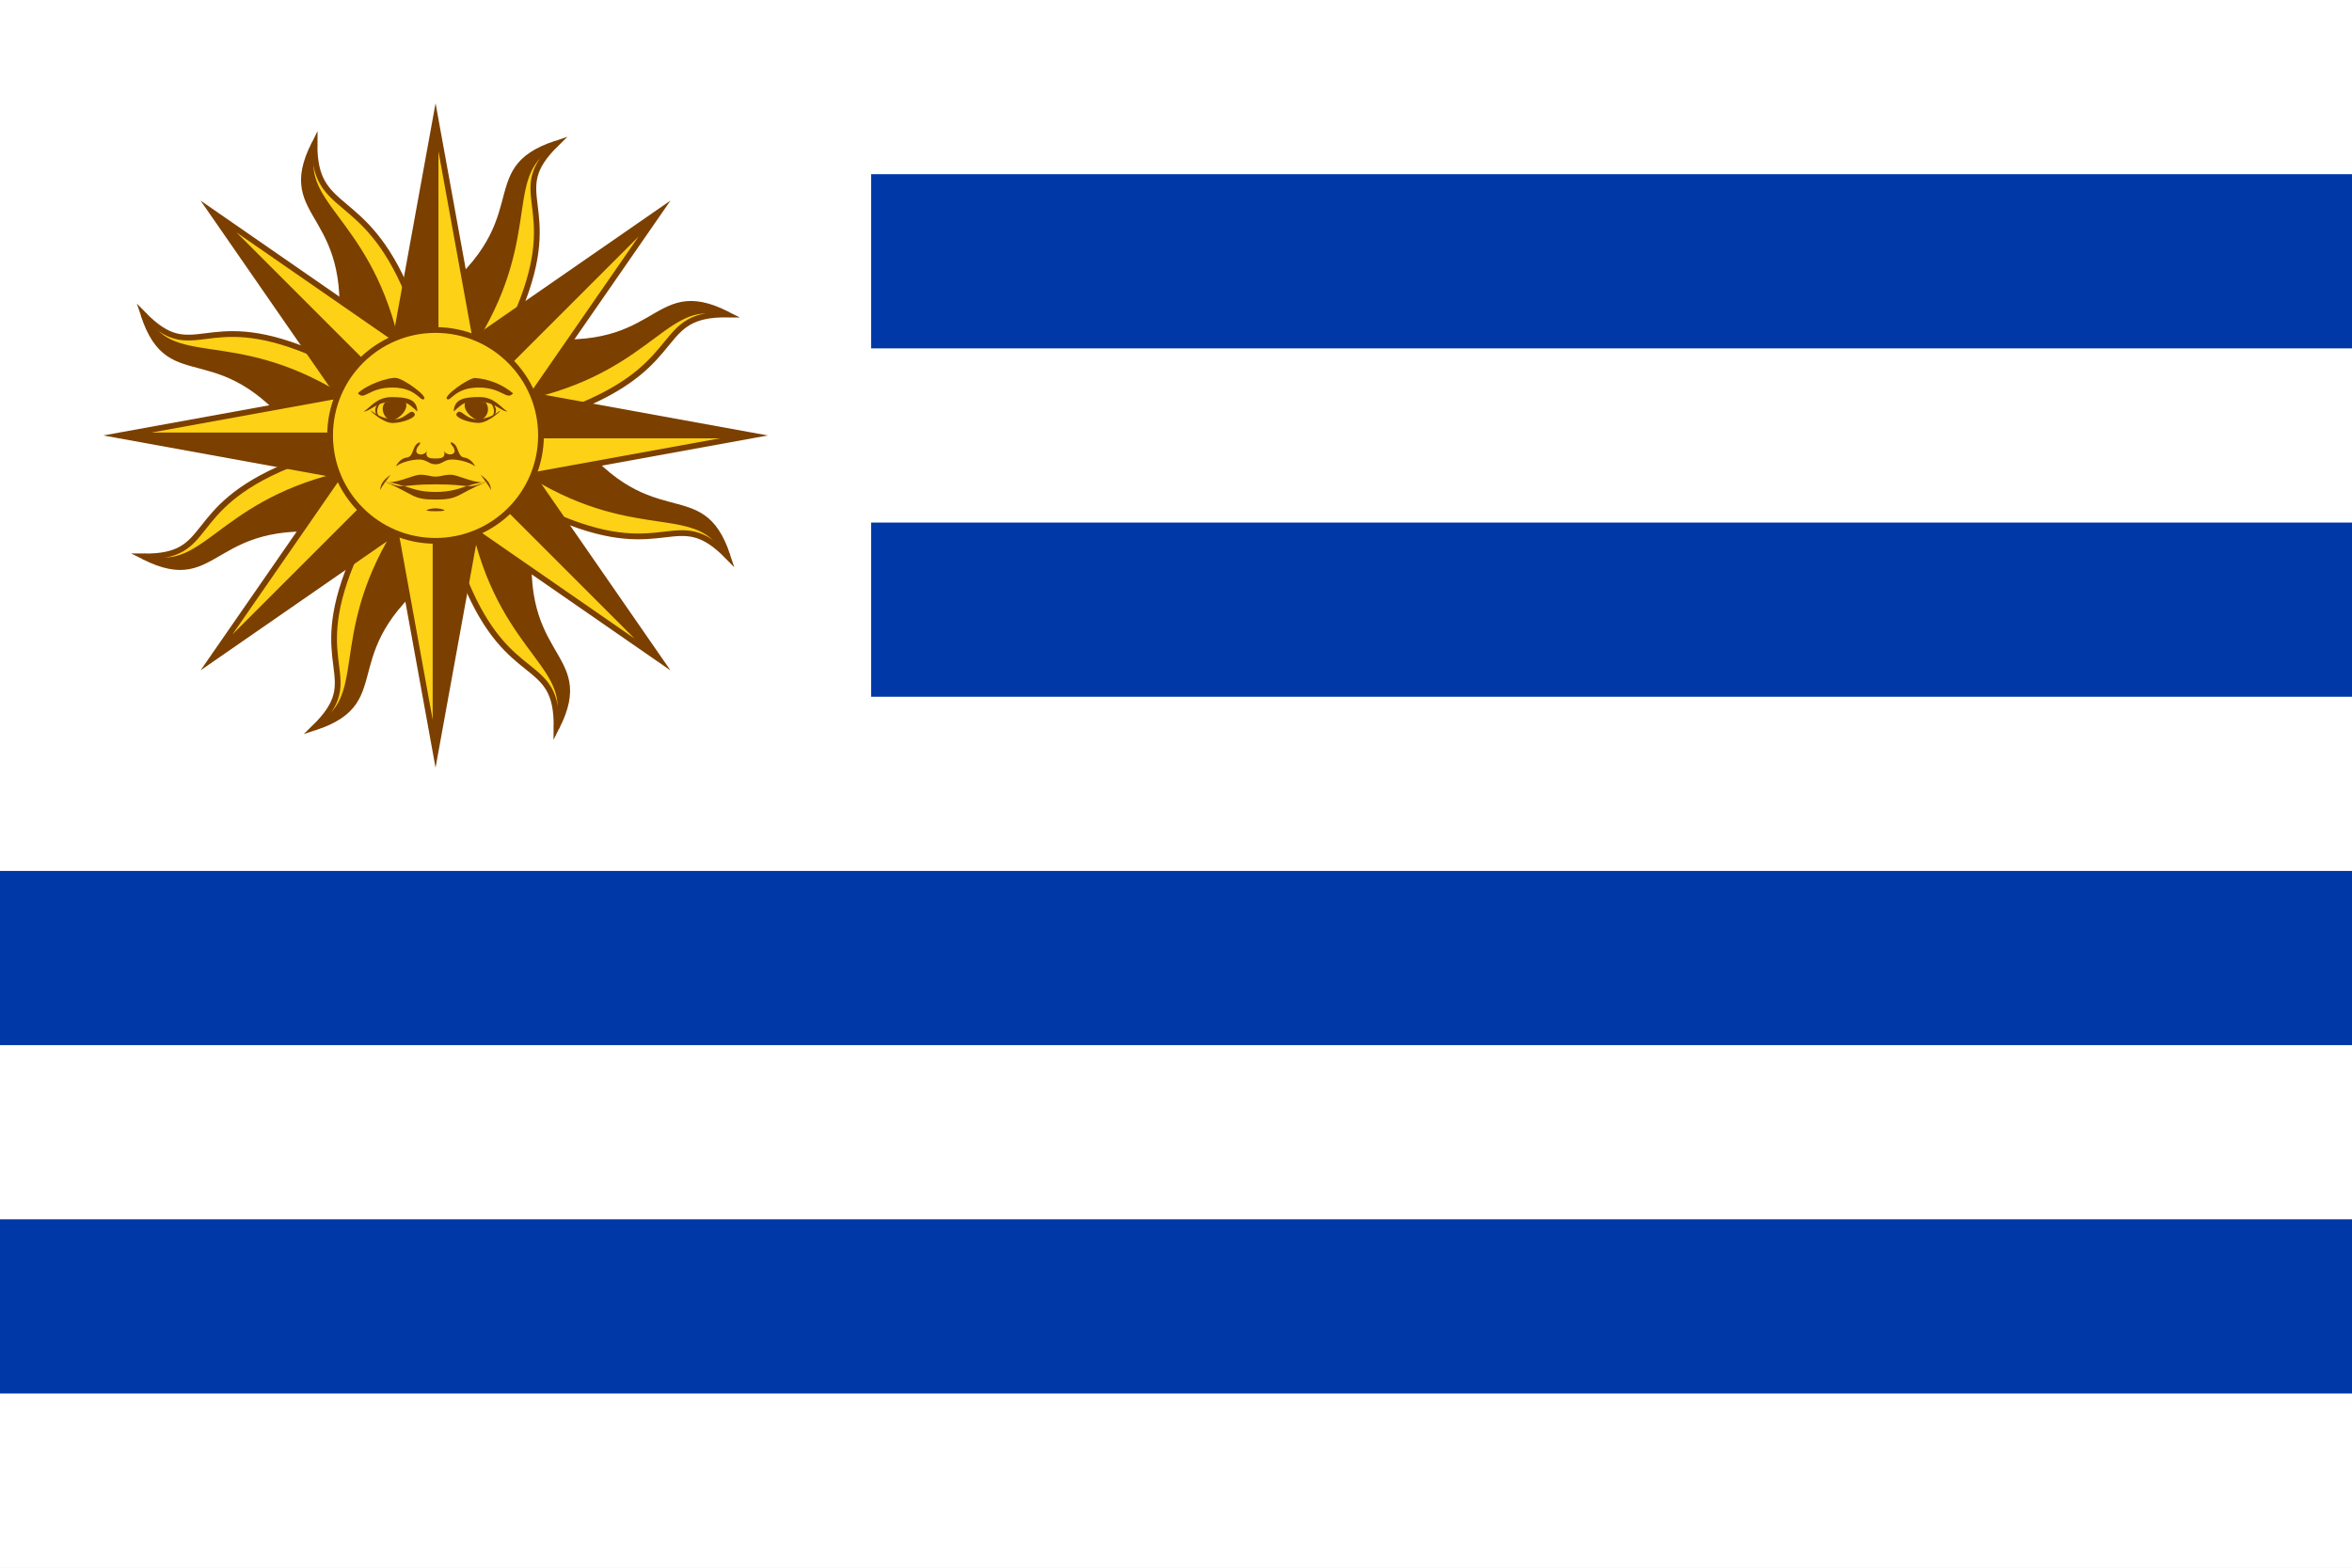
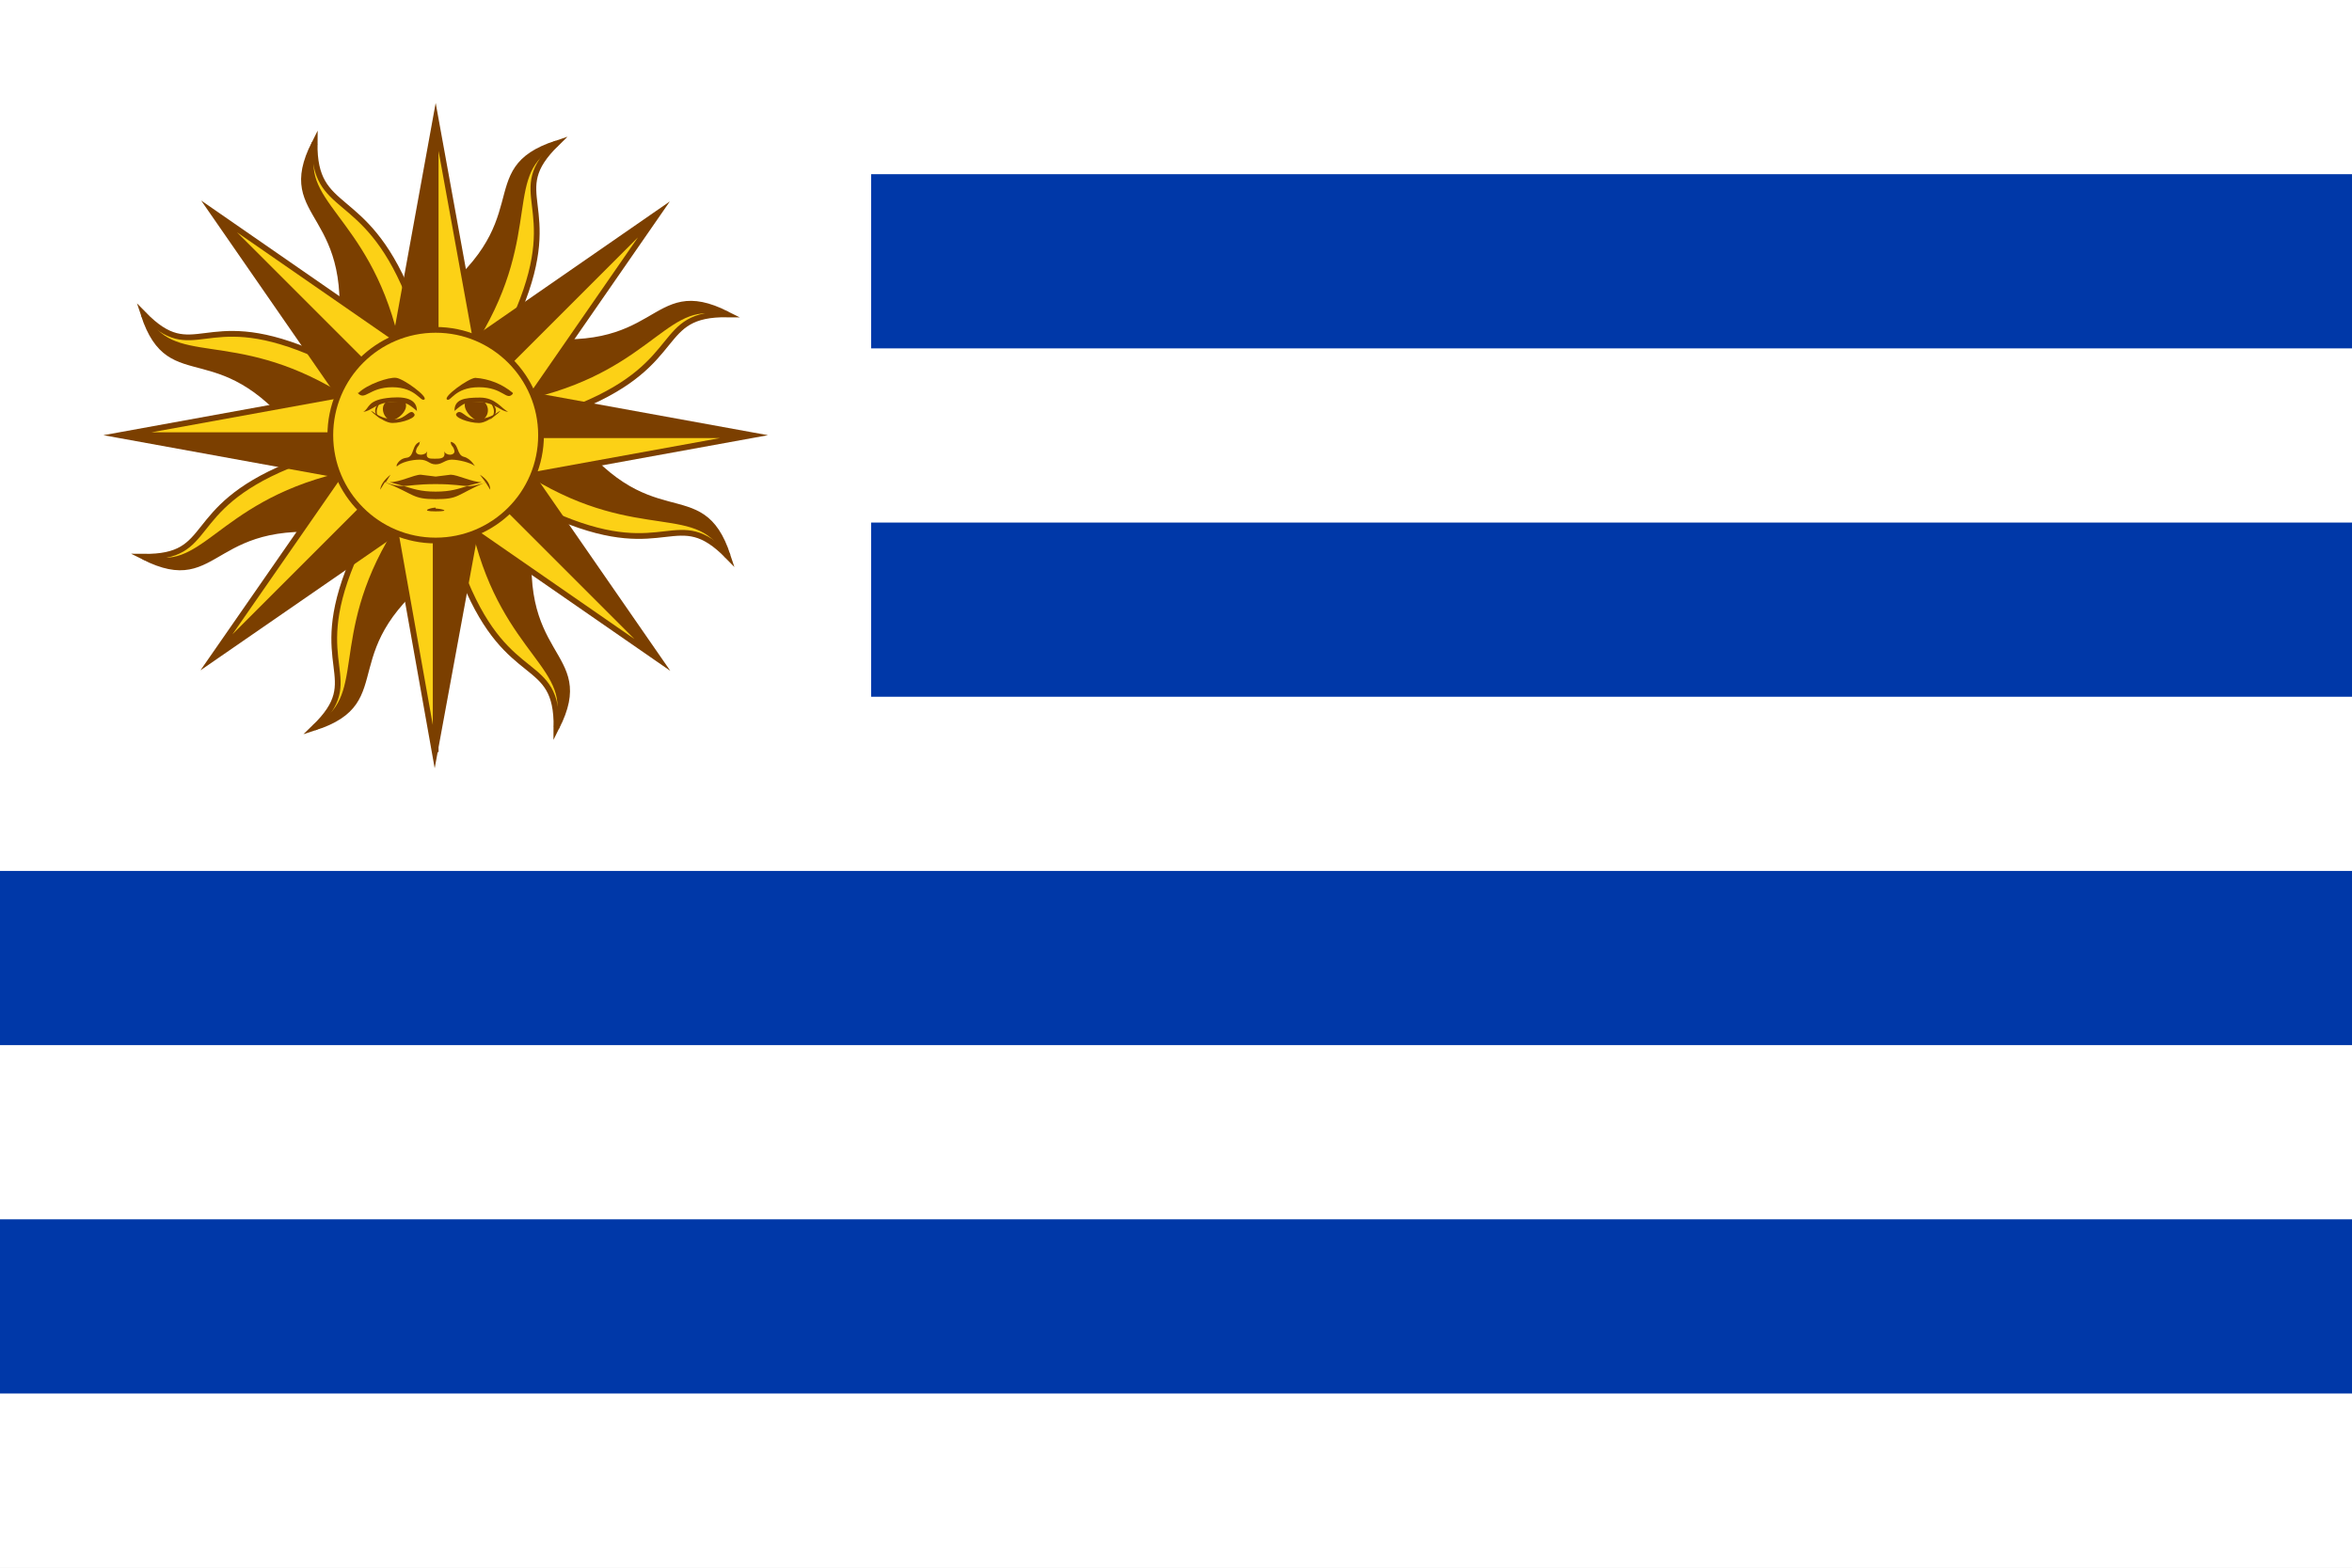
<svg xmlns="http://www.w3.org/2000/svg" xmlns:xlink="http://www.w3.org/1999/xlink" viewBox="-5 -5 945 630">
  <style>.C{stroke-width:.6}.D{stroke-linecap:square}.E{stroke-width:.27}.F{fill:#7b3f00}.G{stroke-width:.61}.H{fill:#fcd116}</style>
  <defs>
-     <path id="A" d="M1.5 9 .2 11.03l.1.02c-.99 6.45.12 10.63.93 13.88.41 1.63.75 3.03.69 4.37a5.66 5.66 0 0 1-.71 2.54C5.86 26.68-1.46 24.12 6 12z" class="D E F" />
+     <path id="A" d="M1.5 9 .2 11h.1c-1 6.5.1 10.7 1 14q.6 2.4.6 4.3a6 6 0 0 1-.7 2.5C6 26.7-1.5 24.1 6 12z" class="D E F" />
    <path id="B" fill="none" d="M0 11c-2 13 4.5 17 0 22" />
    <path id="C" d="M0 0h-6l6 33L6 0zv33" />
    <path id="D" stroke="none" d="M0 0h6zv33L6 0" class="F" />
  </defs>
  <path fill="#fff" d="M-5-5h945v630H-5z" />
  <path fill="#0038a8" d="M345 65h595v70H345zm0 140h595v70H345zM-5 345h945v70H-5zm0 140h945v70H-5z" />
-   <g transform="translate(234.285 -392.52)scale(3.7795)">
+   <g transform="translate(234.3 -392.5)scale(3.7795)">
    <g stroke="#7b3f00" stroke-miterlimit="20">
      <g class="H">
-         <path d="m-19.11 157.89 3.07 4.58c-12.6 9.12-4.91 14.51-13.83 17.42 5.55-5.42-.73-6.25 3.94-17.55" class="D G" />
-         <g transform="matrix(.3898 .9411 -.9411 .3898 -17.009 148.833)">
+         <path d="m-19.1 157.9 3 4.6c-12.5 9-4.8 14.5-13.8 17.4 5.6-5.4-.7-6.3 4-17.6" class="D G" />
+         <g transform="rotate(67.5 -119.9 61.7)scale(1.0186)">
          <g class="D">
-             <path d="M1.5 9 6 12c-8 13 1 15-6 21 3-7-3.01-5.58-3.01-17.58" class="C" />
+             <path d="M1.5 9 6 12c-8 13 1 15-6 21 3-7-3-5.6-3-17.6" class="C" />
            <use xlink:href="#A" class="E" />
          </g>
          <use xlink:href="#B" class="C" />
        </g>
-         <path d="m-17.01 148.83-4.32-4.32-19.45 28.09 28.09-19.45-4.32-4.32-23.77 23.77" class="G" />
-         <g transform="matrix(-.3898 .9412 -.941 -.3898 -17.009 148.833)">
+         <path d="m-17 148.8-4.3-4.3-19.5 28.1 28.1-19.4-4.3-4.4-23.8 23.8" class="G" />
+         <g transform="matrix(-.3898 .9412 -.941 -.3898 -17 148.8)">
          <g class="D">
-             <path d="M1.5 9 6 12c-8 13 1 15-6 21 3-7-3.03-5.45-3.03-17.45" class="C" />
+             <path d="M1.5 9 6 12c-8 13 1 15-6 21 3-7-3-5.4-3-17.4" class="C" />
            <use xlink:href="#A" class="E" />
          </g>
          <use xlink:href="#B" class="C" />
        </g>
-         <g class="C" transform="matrix(0 1.0187 -1.0186 0 -17.009 148.833)">
+         <g class="C" transform="matrix(0 1.0187 -1.0186 0 -17 148.8)">
          <use xlink:href="#C" />
          <use xlink:href="#D" />
        </g>
-         <g transform="matrix(-.9411 .3898 -.3898 -.9411 -17.009 148.833)">
+         <g transform="rotate(157.5 -23.3 72.7)scale(1.0186)">
          <g class="D">
-             <path d="M1.5 9 6 12c-8 13 1 15-6 21 3-7-3.02-6.24-3.02-18.24" class="C" />
+             <path d="M1.5 9 6 12c-8 13 1 15-6 21 3-7-3-6.2-3-18.2" class="C" />
            <use xlink:href="#A" class="E" />
          </g>
          <use xlink:href="#B" class="C" />
        </g>
-         <g class="C" transform="scale(-1.0187)rotate(-45 -168.018 -93.21)">
+         <g class="C" transform="rotate(135 -39.3 70.9)scale(1.0187)">
          <use xlink:href="#C" />
          <use xlink:href="#D" />
        </g>
-         <g transform="rotate(-157.5 6.298 76.108)scale(1.0186)">
+         <g transform="rotate(202.5 6.3 76.1)scale(1.0186)">
          <g class="D">
-             <path d="M1.5 9 6 12c-8 13 1 15-6 21 3-7-3.01-5.46-3.01-17.46" class="C" />
+             <path d="M1.5 9 6 12c-8 13 1 15-6 21 3-7-3-5.5-3-17.5" class="C" />
            <use xlink:href="#A" class="E" />
          </g>
          <use xlink:href="#B" class="C" />
        </g>
-         <g class="C" transform="rotate(180 -8.504 74.417)scale(1.0186)">
+         <g class="C" transform="translate(-17 148.8)scale(-1.0186)">
          <use xlink:href="#C" />
          <use xlink:href="#D" />
        </g>
-         <g transform="rotate(-112.5 41.22 80.1)scale(1.0186)">
+         <g transform="rotate(247.5 41.2 80.1)scale(1.0186)">
          <g class="D">
-             <path d="M1.5 9 6 12c-8 13 1 15-6 21 3-7-2.95-5.79-2.95-17.79" class="C" />
+             <path d="M1.5 9 6 12c-8 13 1 15-6 21 3-7-3-5.8-3-17.8" class="C" />
            <use xlink:href="#A" class="E" />
          </g>
          <use xlink:href="#B" class="C" />
        </g>
-         <g class="C" transform="rotate(-135 22.32 77.94)scale(1.0186)">
+         <g class="C" transform="rotate(225 22.3 78)scale(1.0186)">
          <use xlink:href="#C" />
          <use xlink:href="#D" />
        </g>
-         <g transform="matrix(.3898 -.941 .9412 .3898 -17.009 148.833)">
+         <g transform="matrix(.3898 -.941 .9412 .3898 -17 148.8)">
          <g class="D">
-             <path d="M1.5 9 6 12c-8 13 1 15-6 21 3-7-3.02-5.59-3.02-17.59" class="C" />
+             <path d="M1.5 9 6 12c-8 13 1 15-6 21 3-7-3-5.6-3-17.6" class="C" />
            <use xlink:href="#A" class="E" />
          </g>
          <use xlink:href="#B" class="C" />
        </g>
-         <g class="C" transform="matrix(0 -1.0186 1.0187 0 -17.009 148.833)">
+         <g class="C" transform="matrix(0 -1.0186 1.0187 0 -17 148.8)">
          <use xlink:href="#C" />
          <use xlink:href="#D" />
        </g>
-         <g transform="matrix(.9411 -.3898 .3898 .9411 -17.009 148.833)">
+         <g transform="rotate(-22.5 365.6 117.2)scale(1.0186)">
          <g class="D">
-             <path d="M1.5 9 6 12c-8 13 1 15-6 21 3-7-2.98-5.66-2.98-17.66" class="C" />
+             <path d="M1.5 9 6 12c-8 13 1 15-6 21 3-7-3-5.7-3-17.7" class="C" />
            <use xlink:href="#A" class="E" />
          </g>
          <use xlink:href="#B" class="C" />
        </g>
-         <g class="C" transform="scale(1.0187)rotate(-45 168.018 93.21)">
+         <g class="C" transform="rotate(-45 171.2 95)scale(1.0187)">
          <use xlink:href="#C" />
          <use xlink:href="#D" />
        </g>
      </g>
-       <path stroke-width=".28" d="m-19.1 157.89-2.02 1.4.09.05c-3.44 5.68-4.03 10.05-4.53 13.43-.25 1.69-.48 3.14-1.06 4.38a5.76 5.76 0 0 1-1.66 2.11c6.38-3.04.5-8.3 12.24-16.8z" class="F" />
+       <path stroke-width=".3" d="m-19.1 157.9-2 1.4c-3.4 5.7-4 10-4.5 13.5q-.2 2.5-1 4.3a6 6 0 0 1-1.7 2.2c6.4-3 .5-8.3 12.3-16.8z" class="F" />
      <g class="G">
-         <path fill="none" d="M-21.3 159.19c-6.95 11.45-2.39 17.75-8.58 20.7" />
-         <path d="M-17.01 148.83h-6.11l6.11 33.62 6.11-33.62h-6.11v33.62" class="H" />
+         <path fill="none" d="M-21.3 159.2c-7 11.4-2.4 17.7-8.6 20.7" />
+         <path d="M-17 148.8h-6.1l6 33.7 6.2-33.7H-17v33.7" class="H" />
      </g>
    </g>
    <g class="F">
-       <path d="M-17.01 148.83h6.11zv33.62l6.11-33.62" />
-       <path d="m-17.01 148.83 4.32 4.32zl-23.77 23.77 28.09-19.45" />
+       <path d="M-17 148.8h6.1zv33.7l6.1-33.7" />
+       <path d="m-17 148.8 4.3 4.4zl-23.8 23.8 28.1-19.4" />
    </g>
-     <circle cx="-17.01" cy="148.83" r="11.21" stroke="#7b3f00" class="G H" />
+     <circle cx="-17" cy="148.8" r="11.2" stroke="#7b3f00" class="G H" />
    <g class="F">
-       <path d="M-8.76 144.35c-.71.81-1.12-.61-3.67-.61s-2.95 1.53-3.36 1.22 2.14-2.14 2.95-2.24a7.2 7.2 0 0 1 4.07 1.63m-2.95.92a1.2 1.2 0 0 1-.61 1.94c-.71 0-2.04-1.22-1.43-2.04" />
-       <path d="M-15.07 146.18c.1-1.22 1.12-1.43 2.75-1.43s2.34 1.22 2.95 1.53c-.71 0-1.32-1.02-2.95-1.02s-1.63 0-2.75 1.02m.31.2c.41-.61.92.61 2.04.61a3.7 3.7 0 0 0 2.44-.81c.71-.51-1.02 1.22-2.14 1.22s-2.65-.61-2.34-1.02m-7.95-1.32c-.51.2-1.32 1.22 0 1.94-1.02-.71-.2-1.73 0-1.94" />
-       <path d="M-11.3 145.17c.2.2 1.02 1.22 0 1.94 1.32-.71.51-1.73 0-1.94m-7.33 4.38c-.92.2-.61 1.53-1.43 1.63s-1.22 1.02-1.12.92c.51-.41 1.63-.71 2.44-.71s1.02.51 1.73.51.92-.51 1.73-.51 1.94.31 2.44.71c.1.1-.31-.81-1.12-.92s-.51-1.43-1.43-1.63c0 .41.31.31.41.92 0 .51-.92.51-1.12 0 .2.81-.41.81-.92.81s-1.12 0-.92-.81c-.2.51-1.12.51-1.12 0 .1-.61.41-.51.41-.92zm-3.16 3.46c-.81.61-1.02.92-1.12 1.63a7 7 0 0 1 .55-.85l-.14-.06.17.02z" />
-       <path d="m-22.34 153.75-.01.02c.13.03.26.04.4.04zm.39.06a11.4 11.4 0 0 1 1.59.41c.57-.04 1.36-.19 3.35-.19s2.78.14 3.35.19a11.4 11.4 0 0 1 1.59-.41c-1.12 0-2.62-.8-3.31-.8-.81 0-1.02.2-1.63.2s-.81-.2-1.63-.2c-.69 0-2.19.8-3.31.8m9.88 0c.14 0 .28-.01.4-.04l-.01-.02z" />
-       <path d="m-11.68 153.75.17-.02-.14.06a7 7 0 0 1 .55.85c-.1-.71-.31-1.02-1.12-1.63z" />
-       <path d="M-11.65 153.78c-1.07.4-1.44.47-2.01.43-.97.31-1.76.63-3.35.63s-2.38-.32-3.35-.63c-.57.04-.94-.03-2-.44 3.19 1.38 2.85 1.88 5.35 1.88s2.16-.5 5.36-1.87m-10.71-.01c-.04-.03-.1-.04-.15-.05zm10.71 0 .15-.05a.8.8 0 0 1-.16.04zM-25.263 144.35c.714.815 1.121-.612 3.669-.612s2.955 1.529 3.362 1.223-2.14-2.14-2.955-2.242-3.159.714-4.076 1.63m2.955.918c-.713.611-.102 1.936.612 1.936s2.038-1.223 1.426-2.038" />
-       <path d="M-18.945 146.184c-.102-1.223-1.12-1.427-2.751-1.427s-2.344 1.223-2.955 1.529c.713 0 1.324-1.02 2.955-1.02s1.63 0 2.751 1.02m-.306.204c-.407-.612-.917.611-2.038.611s-1.732-.306-2.445-.815 1.019 1.223 2.14 1.223 2.649-.612 2.343-1.02M-17.01 156.58c-.51 0-1.83.31 0 .31s.51-.31 0-.31" />
+       <path d="M-8.8 144.4c-.7.8-1-.7-3.6-.7s-3 1.6-3.4 1.3 2.2-2.2 3-2.3a7 7 0 0 1 4 1.6m-3 1a1.2 1.2 0 0 1-.5 2c-.7 0-2-1.3-1.5-2.1" />
+       <path d="M-15 146.2c0-1.2 1-1.4 2.7-1.4s2.3 1.2 3 1.5c-.8 0-1.4-1-3-1s-1.6 0-2.8 1m.3.2c.5-.6 1 .6 2 .6a4 4 0 0 0 2.5-.8c.7-.5-1 1.2-2.1 1.2s-2.7-.6-2.4-1m-8-1.3c-.4.2-1.2 1.2 0 1.9-1-.7-.1-1.7 0-2" />
+       <path d="M-11.3 145.2c.2.2 1 1.2 0 2 1.3-.8.5-1.8 0-2m-7.3 4.3c-1 .2-.6 1.6-1.5 1.7s-1.2 1-1 .9c.4-.4 1.5-.7 2.4-.7s1 .5 1.7.5 1-.5 1.7-.5 2 .3 2.5.7c0 .1-.4-.8-1.2-1s-.5-1.4-1.4-1.6c0 .5.3.4.4 1 0 .5-.9.5-1.1 0 .2.8-.4.8-1 .8s-1 0-.8-.8c-.2.5-1.2.5-1.2 0 .1-.6.4-.5.4-1zm-3.2 3.5q-1 .8-1.1 1.6l.5-.8h-.1.2zm-.5.8h.3zm.4 0 1.5.4c.6 0 1.4-.2 3.4-.2s2.8.2 3.3.2l1.6-.4c-1 0-2.6-.8-3.3-.8l-1.6.2-1.6-.2c-.7 0-2.2.8-3.3.8m9.8 0h.4zm.4 0h.2zl.5.8q0-.9-1.1-1.6z" />
+       <path d="M-11.6 153.8q-1.5.5-2 .4c-1 .3-1.8.6-3.4.6s-2.4-.3-3.4-.6c-.5 0-.9 0-2-.4 3.2 1.3 2.9 1.8 5.4 1.8s2.1-.4 5.3-1.8m-10.7 0h-.1zm10.7 0h.2zm-13.6-9.5c.8.9 1.2-.6 3.7-.6s3 1.6 3.4 1.3-2.2-2.2-3-2.3-3.1.7-4 1.6m2.9 1c-.7.6-.1 1.9.6 1.9s2-1.2 1.4-2" />
+       <path d="M-19 146.2q0-1.6-2.7-1.4c-2.7.2-2.3 1.2-3 1.5.8 0 1.4-1 3-1s1.6 0 2.8 1m-.4.2c-.4-.6-.9.6-2 .6s-1.7-.3-2.4-.8 1 1.2 2.1 1.2 2.7-.6 2.3-1m2.3 10c-.5 0-1.8.4 0 .4s.5-.3 0-.3" />
    </g>
  </g>
</svg>
